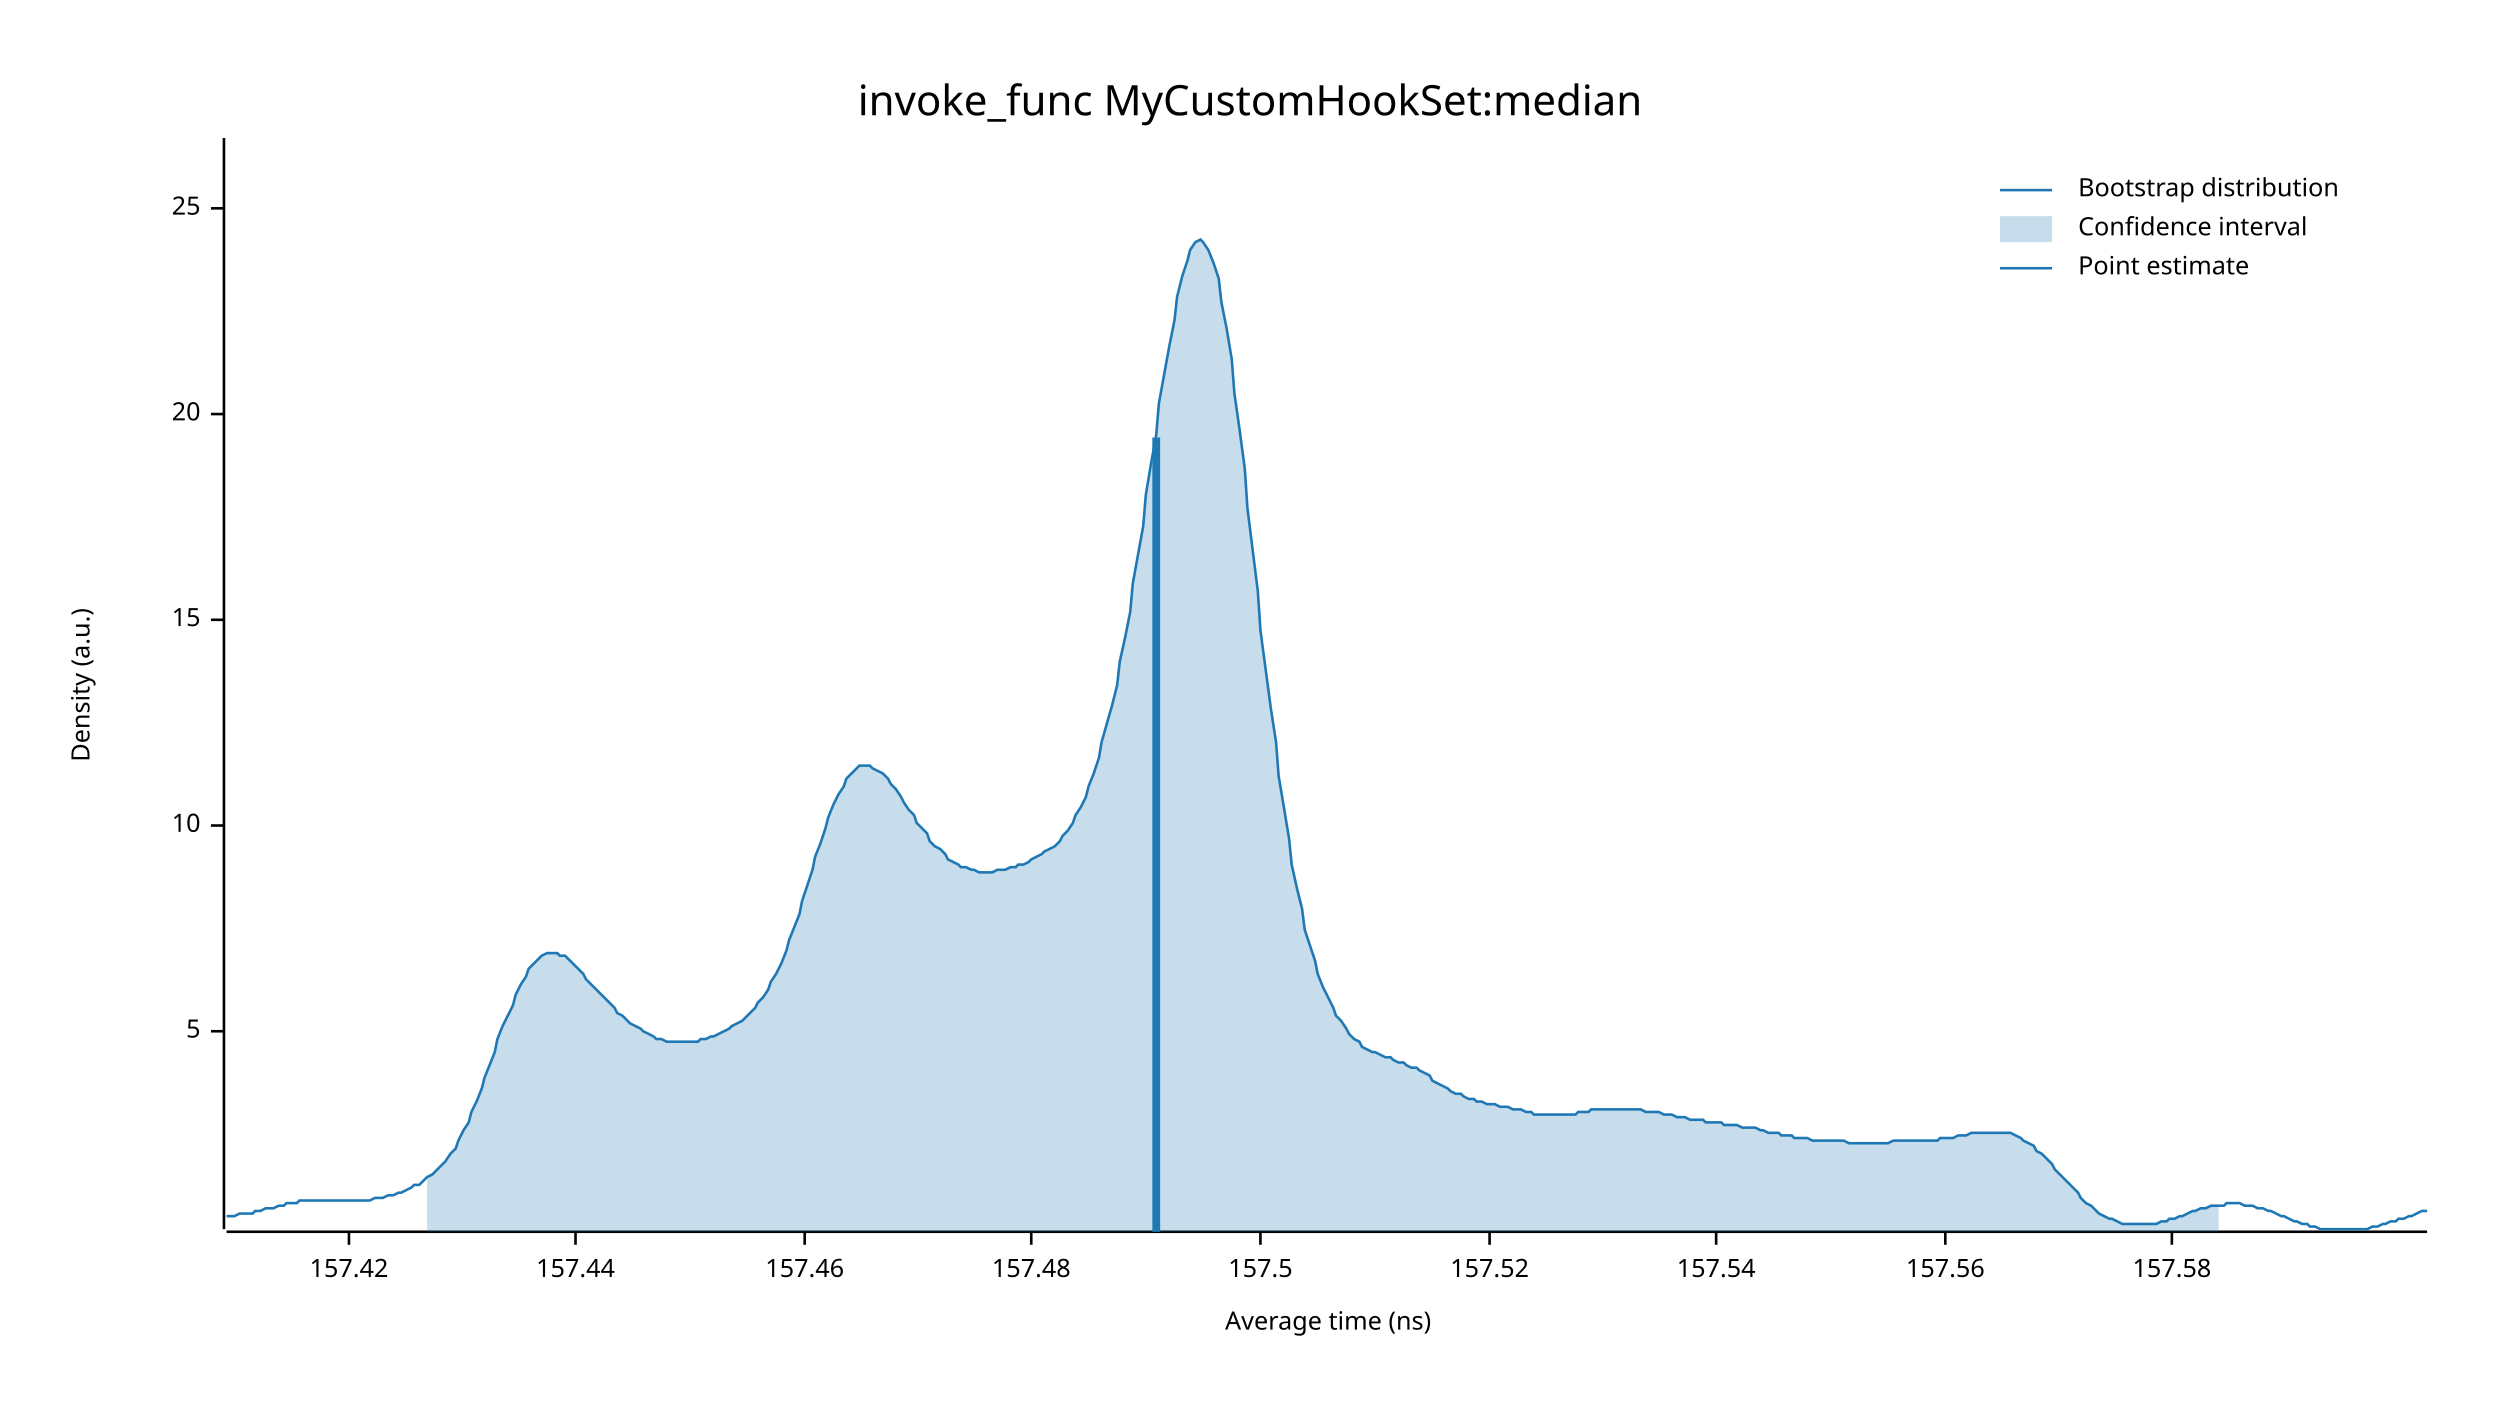
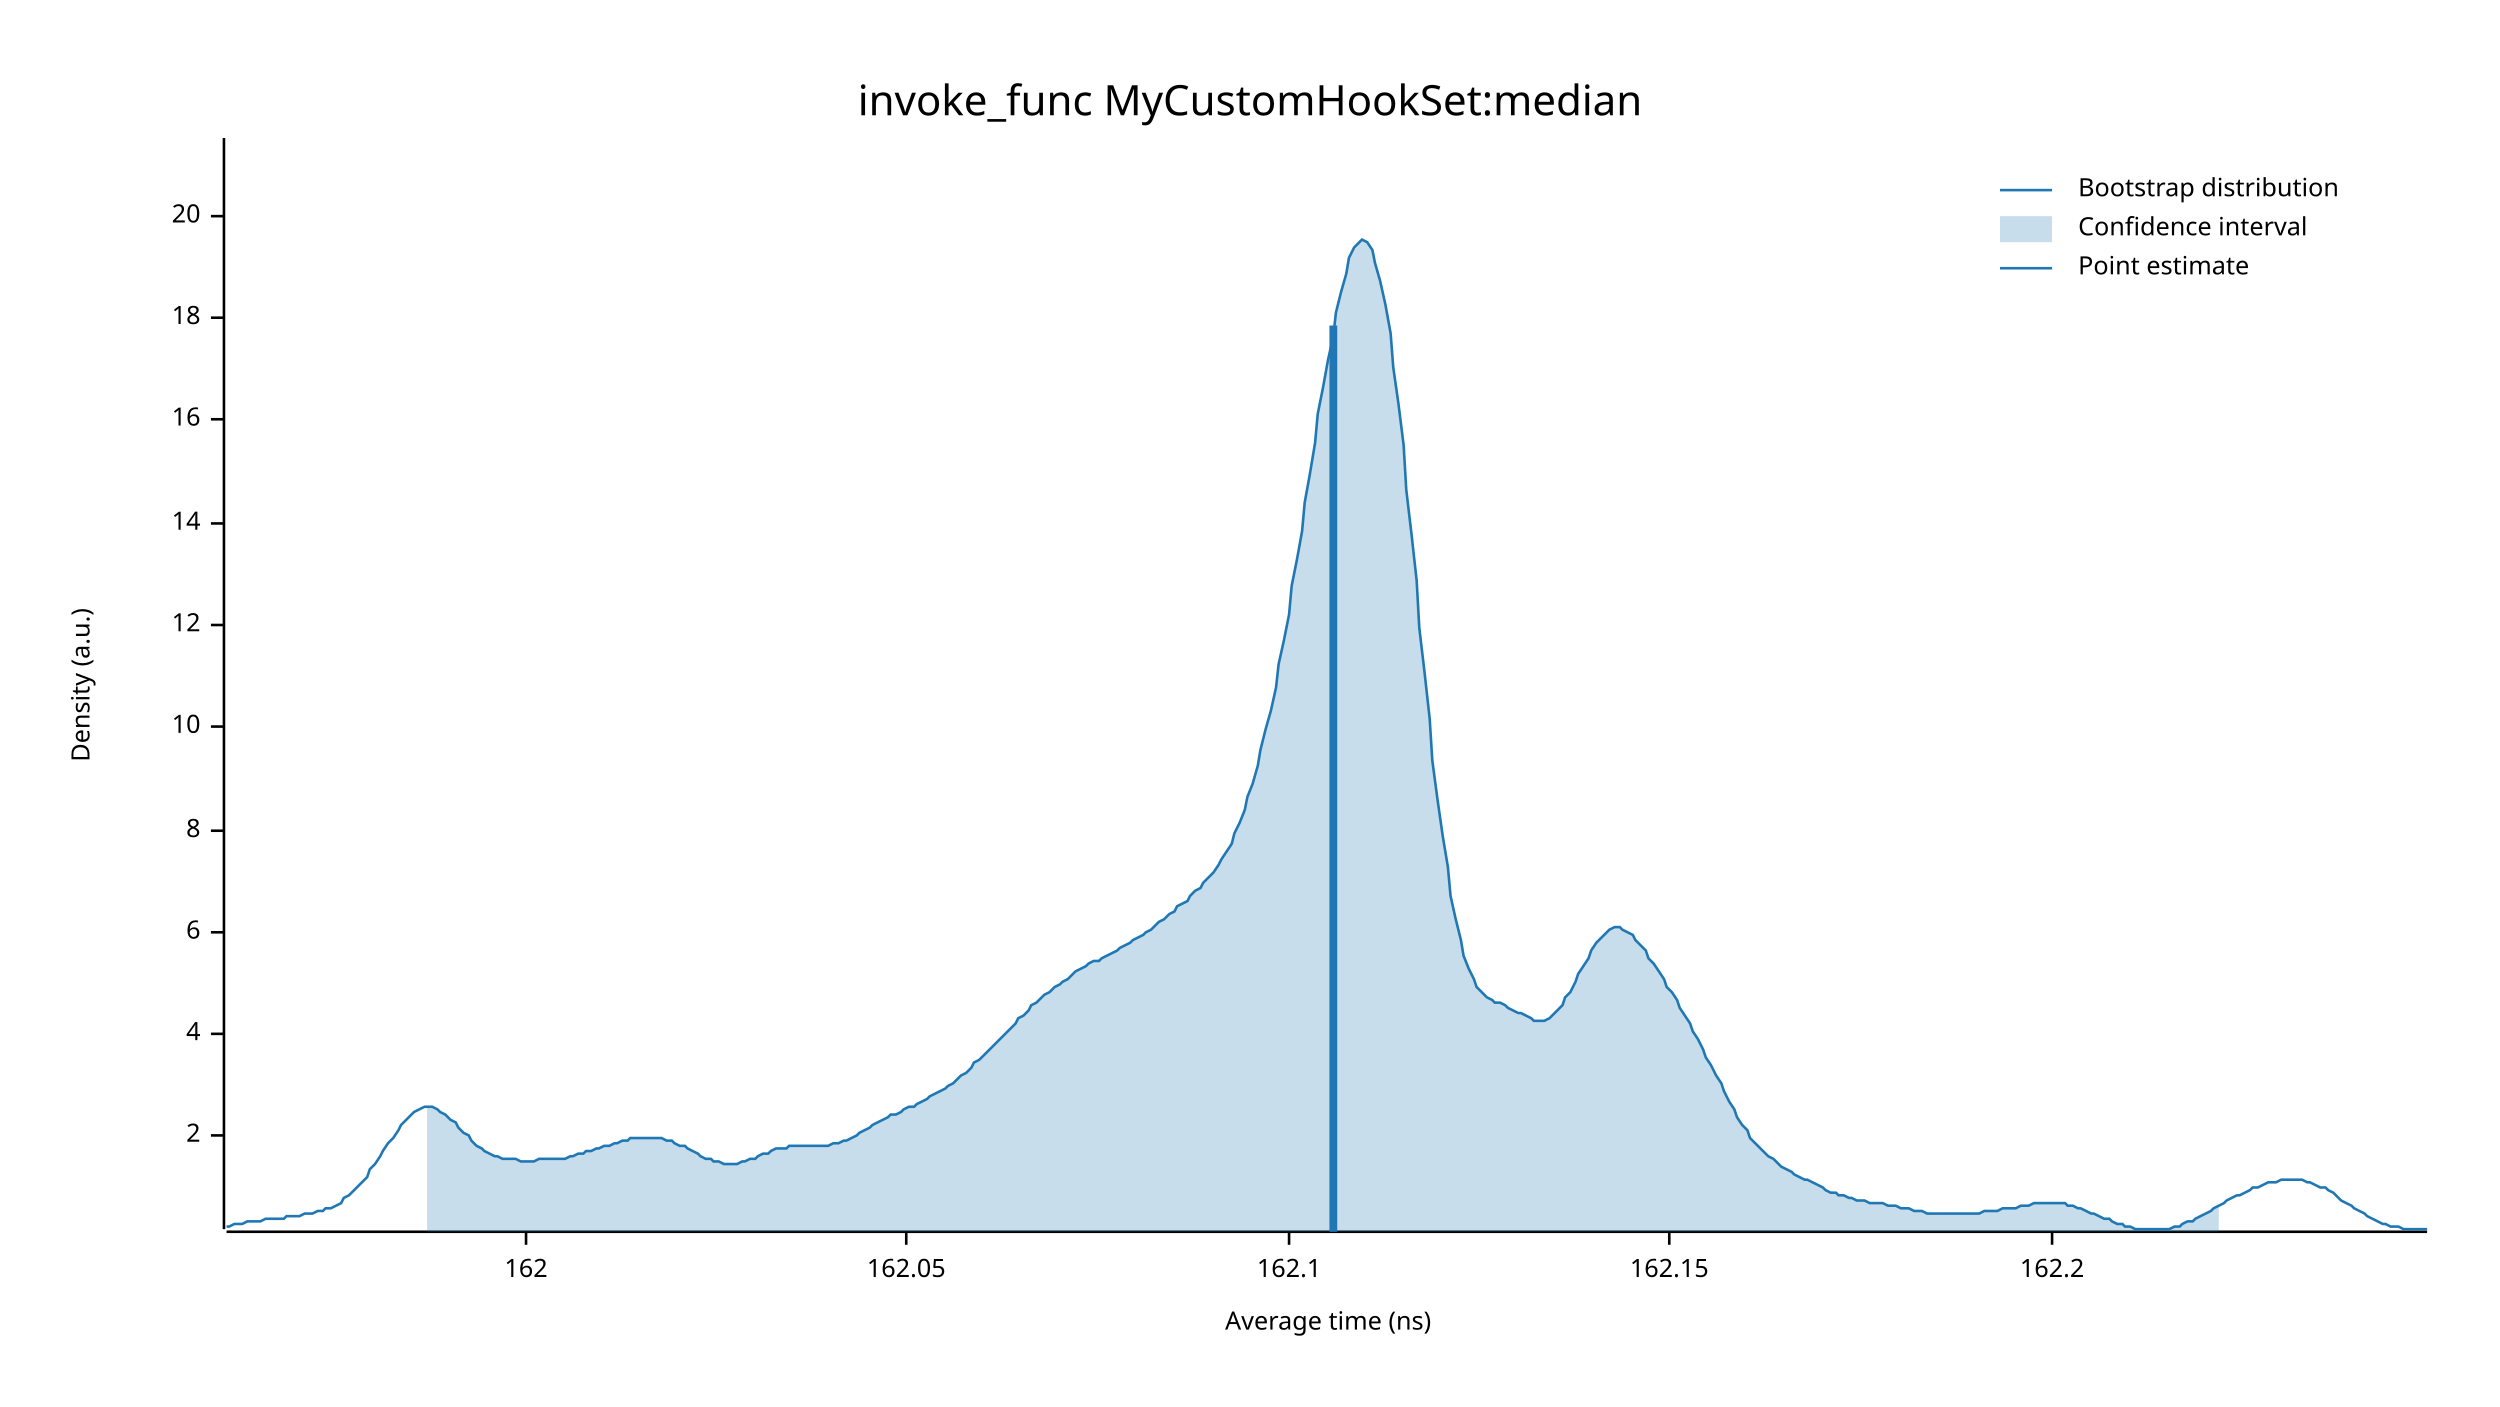
<svg xmlns="http://www.w3.org/2000/svg" width="960" height="540" viewBox="0 0 960 540">
  <text x="480" y="32" dy="0.76em" text-anchor="middle" font-family="sans-serif" font-size="16.129" opacity="1" fill="#000000">
invoke_func MyCustomHookSet:median
</text>
  <text x="27" y="263" dy="0.76em" text-anchor="middle" font-family="sans-serif" font-size="9.677" opacity="1" fill="#000000" transform="rotate(270, 27, 263)">
Density (a.u.)
</text>
  <text x="510" y="513" dy="-0.5ex" text-anchor="middle" font-family="sans-serif" font-size="9.677" opacity="1" fill="#000000">
Average time (ns)
</text>
  <polyline fill="none" opacity="1" stroke="#000000" stroke-width="1" points="86,53 86,472 " />
-   <text x="77" y="396" dy="0.5ex" text-anchor="end" font-family="sans-serif" font-size="9.677" opacity="1" fill="#000000">
- 5
+   <text x="77" y="436" dy="0.5ex" text-anchor="end" font-family="sans-serif" font-size="9.677" opacity="1" fill="#000000">
+ 2
</text>
-   <polyline fill="none" opacity="1" stroke="#000000" stroke-width="1" points="81,396 86,396 " />
-   <text x="77" y="317" dy="0.5ex" text-anchor="end" font-family="sans-serif" font-size="9.677" opacity="1" fill="#000000">
+   <polyline fill="none" opacity="1" stroke="#000000" stroke-width="1" points="81,436 86,436 " />
+   <text x="77" y="397" dy="0.5ex" text-anchor="end" font-family="sans-serif" font-size="9.677" opacity="1" fill="#000000">
+ 4
+ </text>
+   <polyline fill="none" opacity="1" stroke="#000000" stroke-width="1" points="81,397 86,397 " />
+   <text x="77" y="358" dy="0.5ex" text-anchor="end" font-family="sans-serif" font-size="9.677" opacity="1" fill="#000000">
+ 6
+ </text>
+   <polyline fill="none" opacity="1" stroke="#000000" stroke-width="1" points="81,358 86,358 " />
+   <text x="77" y="319" dy="0.5ex" text-anchor="end" font-family="sans-serif" font-size="9.677" opacity="1" fill="#000000">
+ 8
+ </text>
+   <polyline fill="none" opacity="1" stroke="#000000" stroke-width="1" points="81,319 86,319 " />
+   <text x="77" y="279" dy="0.5ex" text-anchor="end" font-family="sans-serif" font-size="9.677" opacity="1" fill="#000000">
10
</text>
-   <polyline fill="none" opacity="1" stroke="#000000" stroke-width="1" points="81,317 86,317 " />
-   <text x="77" y="238" dy="0.5ex" text-anchor="end" font-family="sans-serif" font-size="9.677" opacity="1" fill="#000000">
- 15
+   <polyline fill="none" opacity="1" stroke="#000000" stroke-width="1" points="81,279 86,279 " />
+   <text x="77" y="240" dy="0.5ex" text-anchor="end" font-family="sans-serif" font-size="9.677" opacity="1" fill="#000000">
+ 12
</text>
-   <polyline fill="none" opacity="1" stroke="#000000" stroke-width="1" points="81,238 86,238 " />
-   <text x="77" y="159" dy="0.5ex" text-anchor="end" font-family="sans-serif" font-size="9.677" opacity="1" fill="#000000">
+   <polyline fill="none" opacity="1" stroke="#000000" stroke-width="1" points="81,240 86,240 " />
+   <text x="77" y="201" dy="0.5ex" text-anchor="end" font-family="sans-serif" font-size="9.677" opacity="1" fill="#000000">
+ 14
+ </text>
+   <polyline fill="none" opacity="1" stroke="#000000" stroke-width="1" points="81,201 86,201 " />
+   <text x="77" y="161" dy="0.5ex" text-anchor="end" font-family="sans-serif" font-size="9.677" opacity="1" fill="#000000">
+ 16
+ </text>
+   <polyline fill="none" opacity="1" stroke="#000000" stroke-width="1" points="81,161 86,161 " />
+   <text x="77" y="122" dy="0.5ex" text-anchor="end" font-family="sans-serif" font-size="9.677" opacity="1" fill="#000000">
+ 18
+ </text>
+   <polyline fill="none" opacity="1" stroke="#000000" stroke-width="1" points="81,122 86,122 " />
+   <text x="77" y="83" dy="0.5ex" text-anchor="end" font-family="sans-serif" font-size="9.677" opacity="1" fill="#000000">
20
</text>
-   <polyline fill="none" opacity="1" stroke="#000000" stroke-width="1" points="81,159 86,159 " />
-   <text x="77" y="80" dy="0.5ex" text-anchor="end" font-family="sans-serif" font-size="9.677" opacity="1" fill="#000000">
- 25
+   <polyline fill="none" opacity="1" stroke="#000000" stroke-width="1" points="81,83 86,83 " />
+   <polyline fill="none" opacity="1" stroke="#000000" stroke-width="1" points="87,473 932,473 " />
+   <text x="202" y="483" dy="0.76em" text-anchor="middle" font-family="sans-serif" font-size="9.677" opacity="1" fill="#000000">
+ 162
</text>
-   <polyline fill="none" opacity="1" stroke="#000000" stroke-width="1" points="81,80 86,80 " />
-   <polyline fill="none" opacity="1" stroke="#000000" stroke-width="1" points="87,473 932,473 " />
-   <text x="134" y="483" dy="0.76em" text-anchor="middle" font-family="sans-serif" font-size="9.677" opacity="1" fill="#000000">
- 157.42
+   <polyline fill="none" opacity="1" stroke="#000000" stroke-width="1" points="202,473 202,478 " />
+   <text x="348" y="483" dy="0.76em" text-anchor="middle" font-family="sans-serif" font-size="9.677" opacity="1" fill="#000000">
+ 162.05
</text>
-   <polyline fill="none" opacity="1" stroke="#000000" stroke-width="1" points="134,473 134,478 " />
-   <text x="221" y="483" dy="0.76em" text-anchor="middle" font-family="sans-serif" font-size="9.677" opacity="1" fill="#000000">
- 157.44
+   <polyline fill="none" opacity="1" stroke="#000000" stroke-width="1" points="348,473 348,478 " />
+   <text x="495" y="483" dy="0.76em" text-anchor="middle" font-family="sans-serif" font-size="9.677" opacity="1" fill="#000000">
+ 162.1
</text>
-   <polyline fill="none" opacity="1" stroke="#000000" stroke-width="1" points="221,473 221,478 " />
-   <text x="309" y="483" dy="0.76em" text-anchor="middle" font-family="sans-serif" font-size="9.677" opacity="1" fill="#000000">
- 157.46
+   <polyline fill="none" opacity="1" stroke="#000000" stroke-width="1" points="495,473 495,478 " />
+   <text x="641" y="483" dy="0.76em" text-anchor="middle" font-family="sans-serif" font-size="9.677" opacity="1" fill="#000000">
+ 162.15
</text>
-   <polyline fill="none" opacity="1" stroke="#000000" stroke-width="1" points="309,473 309,478 " />
-   <text x="396" y="483" dy="0.76em" text-anchor="middle" font-family="sans-serif" font-size="9.677" opacity="1" fill="#000000">
- 157.48
+   <polyline fill="none" opacity="1" stroke="#000000" stroke-width="1" points="641,473 641,478 " />
+   <text x="788" y="483" dy="0.76em" text-anchor="middle" font-family="sans-serif" font-size="9.677" opacity="1" fill="#000000">
+ 162.2
</text>
-   <polyline fill="none" opacity="1" stroke="#000000" stroke-width="1" points="396,473 396,478 " />
-   <text x="484" y="483" dy="0.76em" text-anchor="middle" font-family="sans-serif" font-size="9.677" opacity="1" fill="#000000">
- 157.5
- </text>
-   <polyline fill="none" opacity="1" stroke="#000000" stroke-width="1" points="484,473 484,478 " />
-   <text x="572" y="483" dy="0.76em" text-anchor="middle" font-family="sans-serif" font-size="9.677" opacity="1" fill="#000000">
- 157.52
- </text>
-   <polyline fill="none" opacity="1" stroke="#000000" stroke-width="1" points="572,473 572,478 " />
-   <text x="659" y="483" dy="0.76em" text-anchor="middle" font-family="sans-serif" font-size="9.677" opacity="1" fill="#000000">
- 157.54
- </text>
-   <polyline fill="none" opacity="1" stroke="#000000" stroke-width="1" points="659,473 659,478 " />
-   <text x="747" y="483" dy="0.76em" text-anchor="middle" font-family="sans-serif" font-size="9.677" opacity="1" fill="#000000">
- 157.56
- </text>
-   <polyline fill="none" opacity="1" stroke="#000000" stroke-width="1" points="747,473 747,478 " />
-   <text x="834" y="483" dy="0.76em" text-anchor="middle" font-family="sans-serif" font-size="9.677" opacity="1" fill="#000000">
- 157.58
- </text>
-   <polyline fill="none" opacity="1" stroke="#000000" stroke-width="1" points="834,473 834,478 " />
-   <polyline fill="none" opacity="1" stroke="#1F78B4" stroke-width="1" points="87,467 88,467 90,467 92,466 93,466 95,466 97,466 98,465 100,465 102,464 103,464 105,464 107,463 109,463 110,462 112,462 114,462 115,461 117,461 119,461 120,461 122,461 124,461 125,461 127,461 129,461 131,461 132,461 134,461 136,461 137,461 139,461 141,461 142,461 144,460 146,460 147,460 149,459 151,459 153,458 154,458 156,457 158,456 159,455 161,455 163,453 164,452 166,451 168,449 169,448 171,446 173,443 175,441 176,438 178,434 180,431 181,427 183,423 185,418 186,414 188,409 190,404 191,399 193,394 195,390 197,386 198,382 200,378 202,375 203,372 205,370 207,368 208,367 210,366 212,366 214,366 215,367 217,367 219,369 220,370 222,372 224,374 225,376 227,378 229,380 230,381 232,383 234,385 236,387 237,389 239,390 241,392 242,393 244,394 246,395 247,396 249,397 251,398 252,399 254,399 256,400 258,400 259,400 261,400 263,400 264,400 266,400 268,400 269,399 271,399 273,398 274,398 276,397 278,396 280,395 281,394 283,393 285,392 286,391 288,389 290,387 291,385 293,383 295,380 296,377 298,374 300,370 302,365 303,361 305,356 307,351 308,346 310,340 312,334 313,329 315,324 317,318 318,314 320,309 322,305 324,302 325,299 327,297 329,295 330,294 332,294 334,294 335,295 337,296 339,297 341,299 342,301 344,303 346,306 347,308 349,311 351,313 352,316 354,318 356,320 357,323 359,325 361,326 363,328 364,330 366,331 368,332 369,333 371,333 373,334 374,334 376,335 378,335 379,335 381,335 383,334 385,334 386,334 388,333 390,333 391,332 393,332 395,331 396,330 398,329 400,328 401,327 403,326 405,325 407,323 408,321 410,319 412,316 413,313 415,310 417,306 418,302 420,297 422,291 423,285 425,278 427,271 429,263 430,254 432,245 434,235 435,224 437,213 439,202 440,190 442,178 444,167 445,155 447,144 449,133 451,123 452,114 454,106 456,100 457,96 459,93 461,92 462,93 464,96 466,101 468,107 469,116 471,126 473,138 474,151 476,165 478,180 479,195 481,211 483,227 484,242 486,257 488,272 490,285 491,298 493,310 495,322 496,332 498,341 500,349 501,357 503,363 505,369 506,374 508,379 510,383 512,387 513,390 515,392 517,395 518,397 520,399 522,400 523,402 525,403 527,404 528,404 530,405 532,406 534,406 535,407 537,408 539,408 540,409 542,410 544,410 545,411 547,412 549,413 550,415 552,416 554,417 556,418 557,419 559,420 561,420 562,421 564,422 566,422 567,423 569,423 571,424 573,424 574,424 576,425 578,425 579,425 581,426 583,426 584,426 586,427 588,427 589,428 591,428 593,428 595,428 596,428 598,428 600,428 601,428 603,428 605,428 606,427 608,427 610,427 611,426 613,426 615,426 617,426 618,426 620,426 622,426 623,426 625,426 627,426 628,426 630,426 632,427 633,427 635,427 637,427 639,428 640,428 642,428 644,429 645,429 647,429 649,430 650,430 652,430 654,430 655,431 657,431 659,431 661,431 662,432 664,432 666,432 667,432 669,433 671,433 672,433 674,433 676,434 677,434 679,435 681,435 683,435 684,436 686,436 688,436 689,437 691,437 693,437 694,437 696,438 698,438 700,438 701,438 703,438 705,438 706,438 708,438 710,439 711,439 713,439 715,439 716,439 718,439 720,439 722,439 723,439 725,439 727,438 728,438 730,438 732,438 733,438 735,438 737,438 738,438 740,438 742,438 744,438 745,437 747,437 749,437 750,437 752,436 754,436 755,436 757,435 759,435 760,435 762,435 764,435 766,435 767,435 769,435 771,435 772,435 774,436 776,437 777,438 779,439 781,440 782,442 784,443 786,445 788,447 789,449 791,451 793,453 794,454 796,456 798,458 799,460 801,462 803,463 804,464 806,466 808,467 810,468 811,468 813,469 815,470 816,470 818,470 820,470 821,470 823,470 825,470 827,470 828,470 830,469 832,469 833,468 835,468 837,467 838,467 840,466 842,465 843,465 845,464 847,464 849,463 850,463 852,463 854,463 855,462 857,462 859,462 860,462 862,463 864,463 865,463 867,464 869,464 871,465 872,465 874,466 876,467 877,467 879,468 881,469 882,469 884,470 886,470 887,471 889,471 891,472 893,472 894,472 896,472 898,472 899,472 901,472 903,472 904,472 906,472 908,472 909,472 911,471 913,471 915,470 916,470 918,469 920,469 921,468 923,468 925,467 926,467 928,466 930,465 932,465 " />
-   <polygon opacity="0.25" fill="#1F78B4" points="164,452 166,451 168,449 169,448 171,446 173,443 175,441 176,438 178,434 180,431 181,427 183,423 185,418 186,414 188,409 190,404 191,399 193,394 195,390 197,386 198,382 200,378 202,375 203,372 205,370 207,368 208,367 210,366 212,366 214,366 215,367 217,367 219,369 220,370 222,372 224,374 225,376 227,378 229,380 230,381 232,383 234,385 236,387 237,389 239,390 241,392 242,393 244,394 246,395 247,396 249,397 251,398 252,399 254,399 256,400 258,400 259,400 261,400 263,400 264,400 266,400 268,400 269,399 271,399 273,398 274,398 276,397 278,396 280,395 281,394 283,393 285,392 286,391 288,389 290,387 291,385 293,383 295,380 296,377 298,374 300,370 302,365 303,361 305,356 307,351 308,346 310,340 312,334 313,329 315,324 317,318 318,314 320,309 322,305 324,302 325,299 327,297 329,295 330,294 332,294 334,294 335,295 337,296 339,297 341,299 342,301 344,303 346,306 347,308 349,311 351,313 352,316 354,318 356,320 357,323 359,325 361,326 363,328 364,330 366,331 368,332 369,333 371,333 373,334 374,334 376,335 378,335 379,335 381,335 383,334 385,334 386,334 388,333 390,333 391,332 393,332 395,331 396,330 398,329 400,328 401,327 403,326 405,325 407,323 408,321 410,319 412,316 413,313 415,310 417,306 418,302 420,297 422,291 423,285 425,278 427,271 429,263 430,254 432,245 434,235 435,224 437,213 439,202 440,190 442,178 444,167 445,155 447,144 449,133 451,123 452,114 454,106 456,100 457,96 459,93 461,92 462,93 464,96 466,101 468,107 469,116 471,126 473,138 474,151 476,165 478,180 479,195 481,211 483,227 484,242 486,257 488,272 490,285 491,298 493,310 495,322 496,332 498,341 500,349 501,357 503,363 505,369 506,374 508,379 510,383 512,387 513,390 515,392 517,395 518,397 520,399 522,400 523,402 525,403 527,404 528,404 530,405 532,406 534,406 535,407 537,408 539,408 540,409 542,410 544,410 545,411 547,412 549,413 550,415 552,416 554,417 556,418 557,419 559,420 561,420 562,421 564,422 566,422 567,423 569,423 571,424 573,424 574,424 576,425 578,425 579,425 581,426 583,426 584,426 586,427 588,427 589,428 591,428 593,428 595,428 596,428 598,428 600,428 601,428 603,428 605,428 606,427 608,427 610,427 611,426 613,426 615,426 617,426 618,426 620,426 622,426 623,426 625,426 627,426 628,426 630,426 632,427 633,427 635,427 637,427 639,428 640,428 642,428 644,429 645,429 647,429 649,430 650,430 652,430 654,430 655,431 657,431 659,431 661,431 662,432 664,432 666,432 667,432 669,433 671,433 672,433 674,433 676,434 677,434 679,435 681,435 683,435 684,436 686,436 688,436 689,437 691,437 693,437 694,437 696,438 698,438 700,438 701,438 703,438 705,438 706,438 708,438 710,439 711,439 713,439 715,439 716,439 718,439 720,439 722,439 723,439 725,439 727,438 728,438 730,438 732,438 733,438 735,438 737,438 738,438 740,438 742,438 744,438 745,437 747,437 749,437 750,437 752,436 754,436 755,436 757,435 759,435 760,435 762,435 764,435 766,435 767,435 769,435 771,435 772,435 774,436 776,437 777,438 779,439 781,440 782,442 784,443 786,445 788,447 789,449 791,451 793,453 794,454 796,456 798,458 799,460 801,462 803,463 804,464 806,466 808,467 810,468 811,468 813,469 815,470 816,470 818,470 820,470 821,470 823,470 825,470 827,470 828,470 830,469 832,469 833,468 835,468 837,467 838,467 840,466 842,465 843,465 845,464 847,464 849,463 850,463 852,463 852,473 164,473 " />
-   <polyline fill="none" opacity="1" stroke="#1F78B4" stroke-width="3" points="444,473 444,168 " />
+   <polyline fill="none" opacity="1" stroke="#000000" stroke-width="1" points="788,473 788,478 " />
+   <polyline fill="none" opacity="1" stroke="#1F78B4" stroke-width="1" points="87,471 88,471 90,470 92,470 93,470 95,469 97,469 98,469 100,469 102,468 103,468 105,468 107,468 109,468 110,467 112,467 114,467 115,467 117,466 119,466 120,466 122,465 124,465 125,464 127,464 129,463 131,462 132,460 134,459 136,457 137,456 139,454 141,452 142,449 144,447 146,444 147,442 149,439 151,437 153,434 154,432 156,430 158,428 159,427 161,426 163,425 164,425 166,425 168,426 169,427 171,428 173,430 175,431 176,433 178,435 180,436 181,438 183,440 185,441 186,442 188,443 190,444 191,444 193,445 195,445 197,445 198,445 200,446 202,446 203,446 205,446 207,445 208,445 210,445 212,445 214,445 215,445 217,445 219,444 220,444 222,443 224,443 225,442 227,442 229,441 230,441 232,440 234,440 236,439 237,439 239,438 241,438 242,437 244,437 246,437 247,437 249,437 251,437 252,437 254,437 256,438 258,438 259,439 261,440 263,440 264,441 266,442 268,443 269,444 271,445 273,445 274,446 276,446 278,447 280,447 281,447 283,447 285,446 286,446 288,445 290,445 291,444 293,443 295,443 296,442 298,441 300,441 302,441 303,440 305,440 307,440 308,440 310,440 312,440 313,440 315,440 317,440 318,440 320,439 322,439 324,438 325,438 327,437 329,436 330,435 332,434 334,433 335,432 337,431 339,430 341,429 342,428 344,428 346,427 347,426 349,425 351,425 352,424 354,423 356,422 357,421 359,420 361,419 363,418 364,417 366,416 368,414 369,413 371,412 373,410 374,408 376,407 378,405 379,404 381,402 383,400 385,398 386,397 388,395 390,393 391,391 393,390 395,388 396,386 398,385 400,383 401,382 403,381 405,379 407,378 408,377 410,376 412,374 413,373 415,372 417,371 418,370 420,369 422,369 423,368 425,367 427,366 429,365 430,364 432,363 434,362 435,361 437,360 439,359 440,358 442,357 444,355 445,354 447,353 449,351 451,350 452,348 454,347 456,346 457,344 459,342 461,341 462,339 464,337 466,335 468,332 469,330 471,327 473,324 474,320 476,316 478,311 479,306 481,301 483,294 484,288 486,280 488,273 490,264 491,255 493,246 495,236 496,225 498,215 500,204 501,193 503,182 505,170 506,159 508,149 510,138 512,129 513,120 515,112 517,105 518,99 520,95 522,93 523,92 525,93 527,96 528,101 530,108 532,117 534,128 535,141 537,155 539,171 540,188 542,205 544,223 545,241 547,258 549,276 550,292 552,307 554,321 556,333 557,344 559,353 561,361 562,367 564,372 566,376 567,379 569,381 571,383 573,384 574,385 576,385 578,386 579,387 581,388 583,389 584,389 586,390 588,391 589,392 591,392 593,392 595,391 596,390 598,388 600,386 601,383 603,381 605,377 606,374 608,371 610,368 611,365 613,362 615,360 617,358 618,357 620,356 622,356 623,357 625,358 627,359 628,361 630,363 632,365 633,368 635,370 637,373 639,376 640,379 642,381 644,384 645,387 647,390 649,393 650,396 652,399 654,403 655,406 657,409 659,413 661,416 662,419 664,423 666,426 667,429 669,432 671,434 672,437 674,439 676,441 677,442 679,444 681,445 683,447 684,448 686,449 688,450 689,451 691,452 693,453 694,453 696,454 698,455 700,456 701,457 703,458 705,458 706,459 708,459 710,460 711,460 713,461 715,461 716,461 718,462 720,462 722,462 723,462 725,463 727,463 728,463 730,464 732,464 733,464 735,465 737,465 738,465 740,466 742,466 744,466 745,466 747,466 749,466 750,466 752,466 754,466 755,466 757,466 759,466 760,466 762,465 764,465 766,465 767,465 769,464 771,464 772,464 774,464 776,463 777,463 779,463 781,462 782,462 784,462 786,462 788,462 789,462 791,462 793,462 794,463 796,463 798,464 799,464 801,465 803,466 804,466 806,467 808,468 810,468 811,469 813,470 815,470 816,471 818,471 820,472 821,472 823,472 825,472 827,472 828,472 830,472 832,472 833,472 835,471 837,471 838,470 840,469 842,469 843,468 845,467 847,466 849,465 850,464 852,463 854,462 855,461 857,460 859,459 860,459 862,458 864,457 865,456 867,456 869,455 871,454 872,454 874,454 876,453 877,453 879,453 881,453 882,453 884,453 886,454 887,454 889,455 891,456 893,456 894,457 896,458 898,460 899,461 901,462 903,463 904,464 906,465 908,466 909,467 911,468 913,469 915,470 916,470 918,471 920,471 921,471 923,472 925,472 926,472 928,472 930,472 932,472 " />
+   <polygon opacity="0.25" fill="#1F78B4" points="164,425 166,425 168,426 169,427 171,428 173,430 175,431 176,433 178,435 180,436 181,438 183,440 185,441 186,442 188,443 190,444 191,444 193,445 195,445 197,445 198,445 200,446 202,446 203,446 205,446 207,445 208,445 210,445 212,445 214,445 215,445 217,445 219,444 220,444 222,443 224,443 225,442 227,442 229,441 230,441 232,440 234,440 236,439 237,439 239,438 241,438 242,437 244,437 246,437 247,437 249,437 251,437 252,437 254,437 256,438 258,438 259,439 261,440 263,440 264,441 266,442 268,443 269,444 271,445 273,445 274,446 276,446 278,447 280,447 281,447 283,447 285,446 286,446 288,445 290,445 291,444 293,443 295,443 296,442 298,441 300,441 302,441 303,440 305,440 307,440 308,440 310,440 312,440 313,440 315,440 317,440 318,440 320,439 322,439 324,438 325,438 327,437 329,436 330,435 332,434 334,433 335,432 337,431 339,430 341,429 342,428 344,428 346,427 347,426 349,425 351,425 352,424 354,423 356,422 357,421 359,420 361,419 363,418 364,417 366,416 368,414 369,413 371,412 373,410 374,408 376,407 378,405 379,404 381,402 383,400 385,398 386,397 388,395 390,393 391,391 393,390 395,388 396,386 398,385 400,383 401,382 403,381 405,379 407,378 408,377 410,376 412,374 413,373 415,372 417,371 418,370 420,369 422,369 423,368 425,367 427,366 429,365 430,364 432,363 434,362 435,361 437,360 439,359 440,358 442,357 444,355 445,354 447,353 449,351 451,350 452,348 454,347 456,346 457,344 459,342 461,341 462,339 464,337 466,335 468,332 469,330 471,327 473,324 474,320 476,316 478,311 479,306 481,301 483,294 484,288 486,280 488,273 490,264 491,255 493,246 495,236 496,225 498,215 500,204 501,193 503,182 505,170 506,159 508,149 510,138 512,129 513,120 515,112 517,105 518,99 520,95 522,93 523,92 525,93 527,96 528,101 530,108 532,117 534,128 535,141 537,155 539,171 540,188 542,205 544,223 545,241 547,258 549,276 550,292 552,307 554,321 556,333 557,344 559,353 561,361 562,367 564,372 566,376 567,379 569,381 571,383 573,384 574,385 576,385 578,386 579,387 581,388 583,389 584,389 586,390 588,391 589,392 591,392 593,392 595,391 596,390 598,388 600,386 601,383 603,381 605,377 606,374 608,371 610,368 611,365 613,362 615,360 617,358 618,357 620,356 622,356 623,357 625,358 627,359 628,361 630,363 632,365 633,368 635,370 637,373 639,376 640,379 642,381 644,384 645,387 647,390 649,393 650,396 652,399 654,403 655,406 657,409 659,413 661,416 662,419 664,423 666,426 667,429 669,432 671,434 672,437 674,439 676,441 677,442 679,444 681,445 683,447 684,448 686,449 688,450 689,451 691,452 693,453 694,453 696,454 698,455 700,456 701,457 703,458 705,458 706,459 708,459 710,460 711,460 713,461 715,461 716,461 718,462 720,462 722,462 723,462 725,463 727,463 728,463 730,464 732,464 733,464 735,465 737,465 738,465 740,466 742,466 744,466 745,466 747,466 749,466 750,466 752,466 754,466 755,466 757,466 759,466 760,466 762,465 764,465 766,465 767,465 769,464 771,464 772,464 774,464 776,463 777,463 779,463 781,462 782,462 784,462 786,462 788,462 789,462 791,462 793,462 794,463 796,463 798,464 799,464 801,465 803,466 804,466 806,467 808,468 810,468 811,469 813,470 815,470 816,471 818,471 820,472 821,472 823,472 825,472 827,472 828,472 830,472 832,472 833,472 835,471 837,471 838,470 840,469 842,469 843,468 845,467 847,466 849,465 850,464 852,463 852,473 164,473 " />
+   <polyline fill="none" opacity="1" stroke="#1F78B4" stroke-width="3" points="512,473 512,125 " />
  <text x="798" y="68" dy="0.76em" text-anchor="start" font-family="sans-serif" font-size="9.677" opacity="1" fill="#000000">
Bootstrap distribution
</text>
  <text x="798" y="83" dy="0.76em" text-anchor="start" font-family="sans-serif" font-size="9.677" opacity="1" fill="#000000">
Confidence interval
</text>
  <text x="798" y="98" dy="0.76em" text-anchor="start" font-family="sans-serif" font-size="9.677" opacity="1" fill="#000000">
Point estimate
</text>
  <polyline fill="none" opacity="1" stroke="#1F78B4" stroke-width="1" points="768,73 788,73 " />
  <rect x="768" y="83" width="20" height="10" opacity="0.25" fill="#1F78B4" stroke="none" />
  <polyline fill="none" opacity="1" stroke="#1F78B4" stroke-width="1" points="768,103 788,103 " />
</svg>
